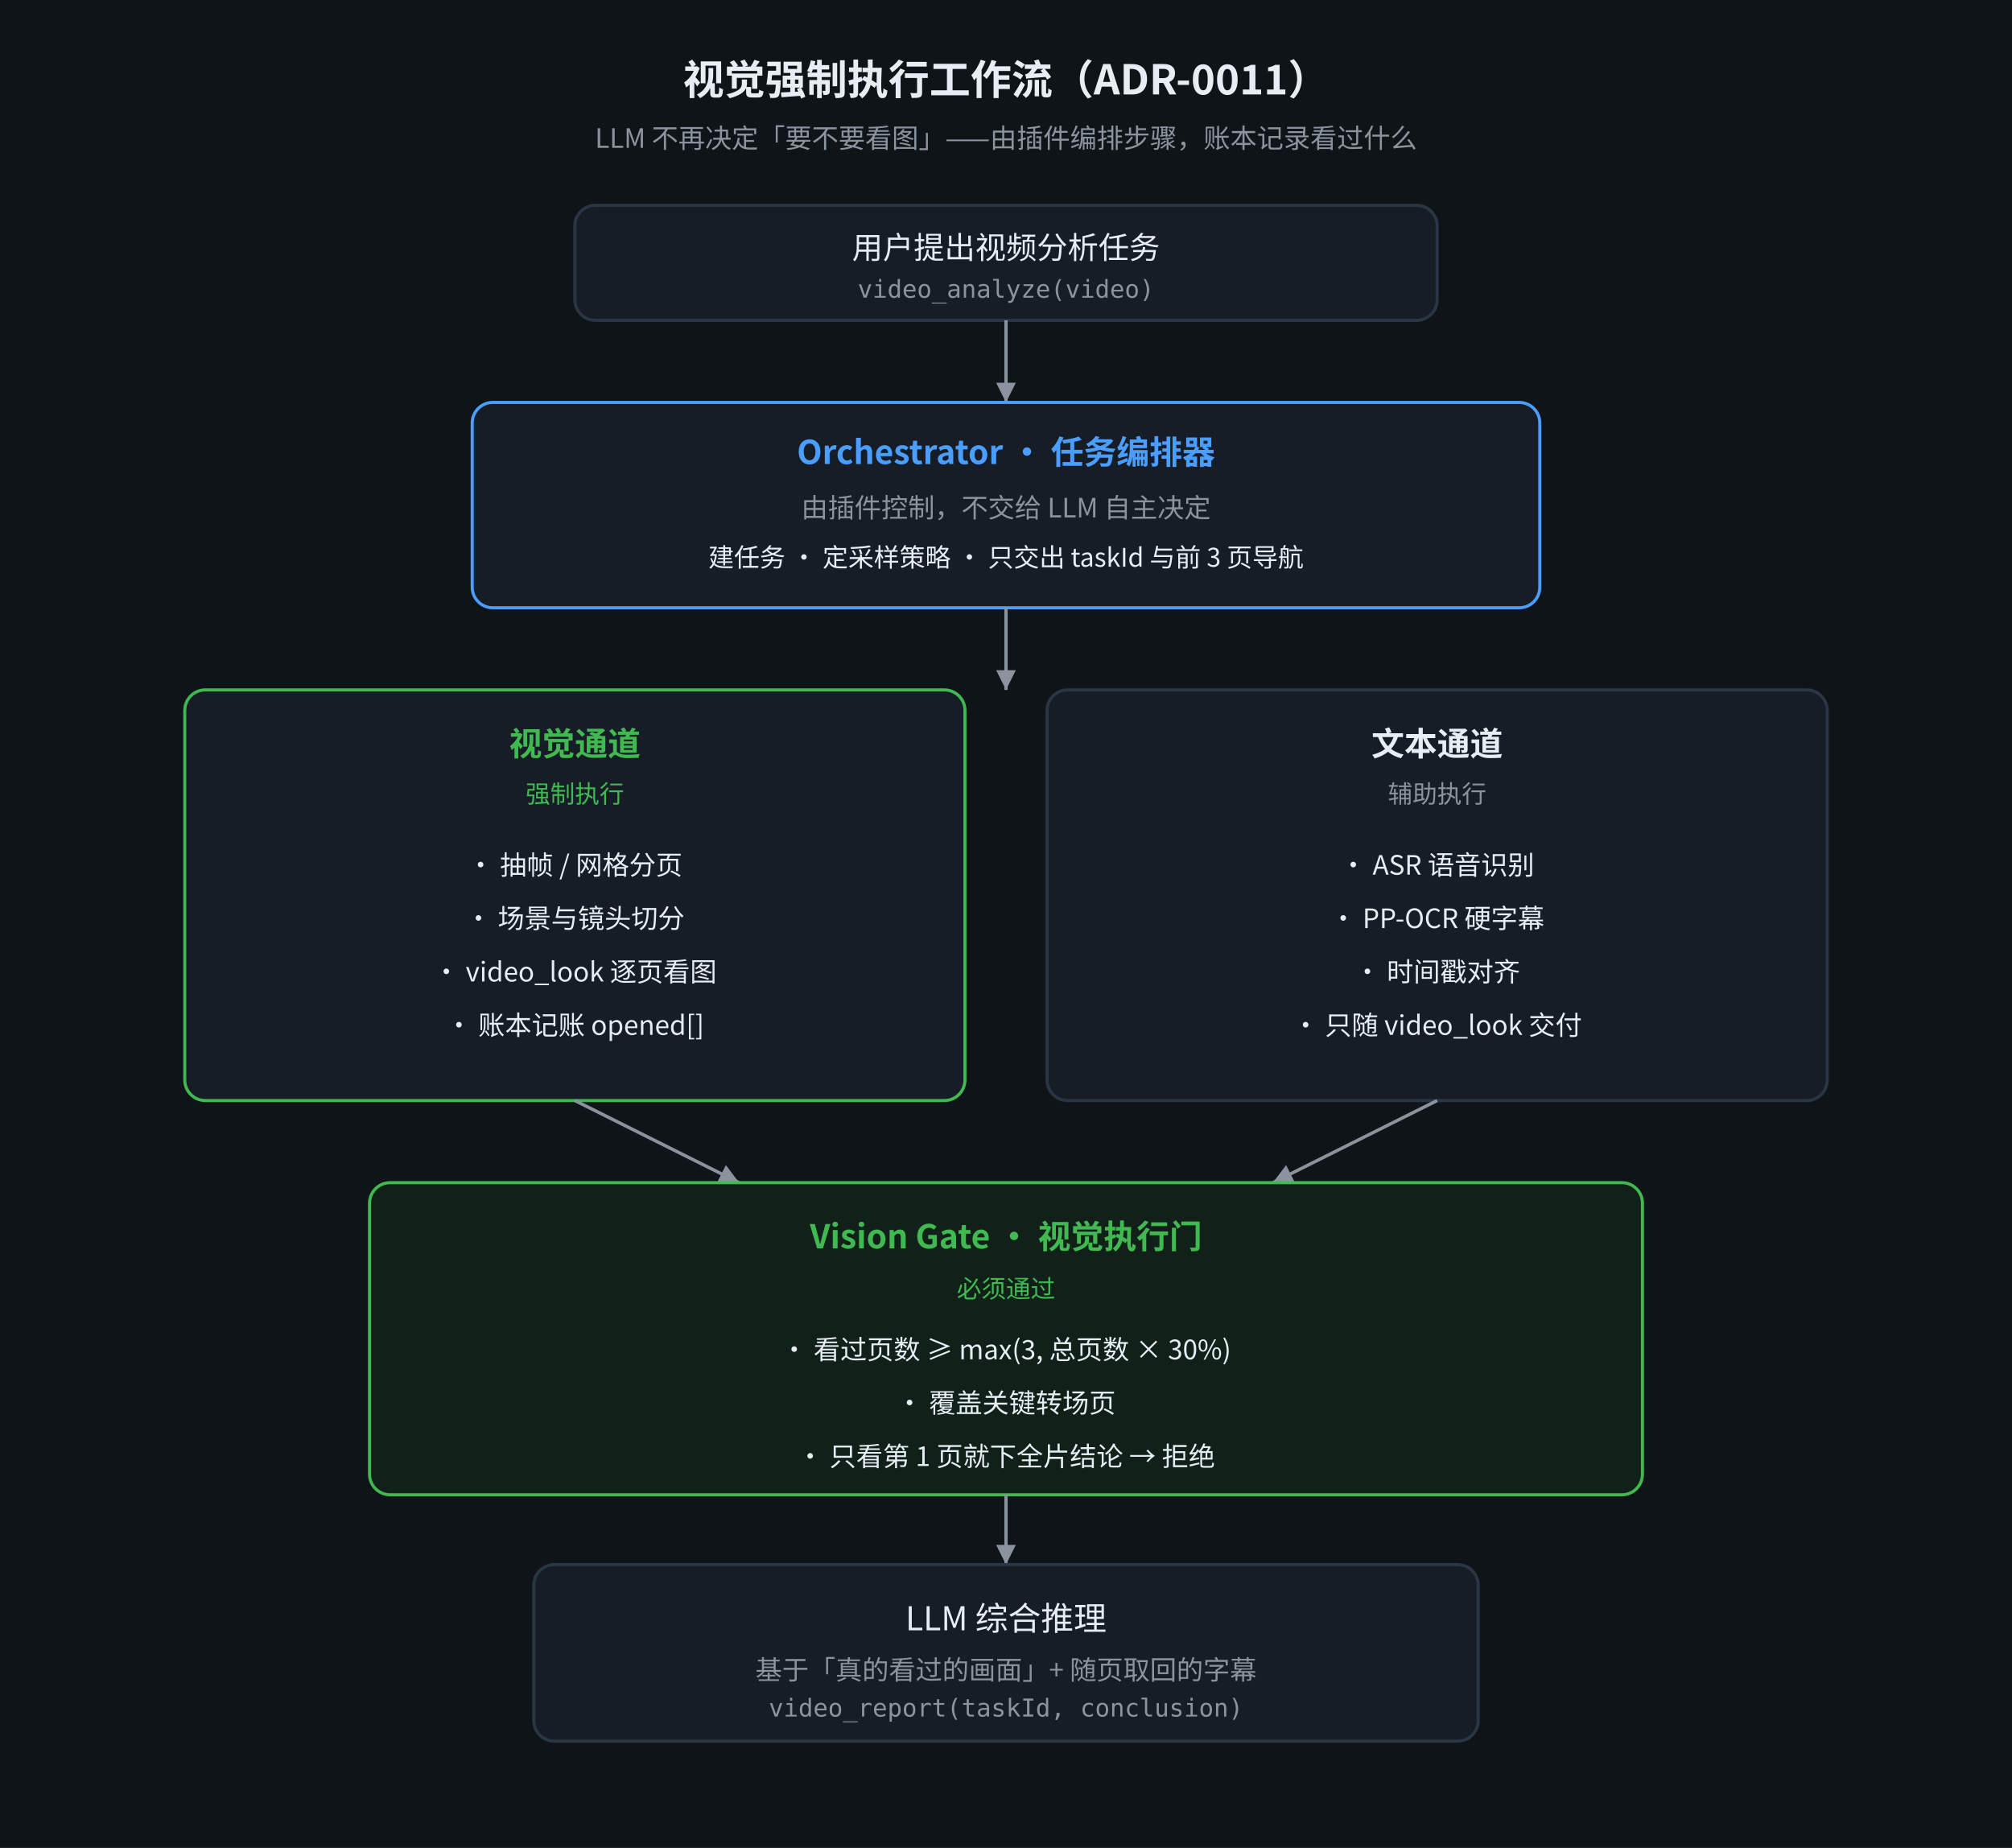
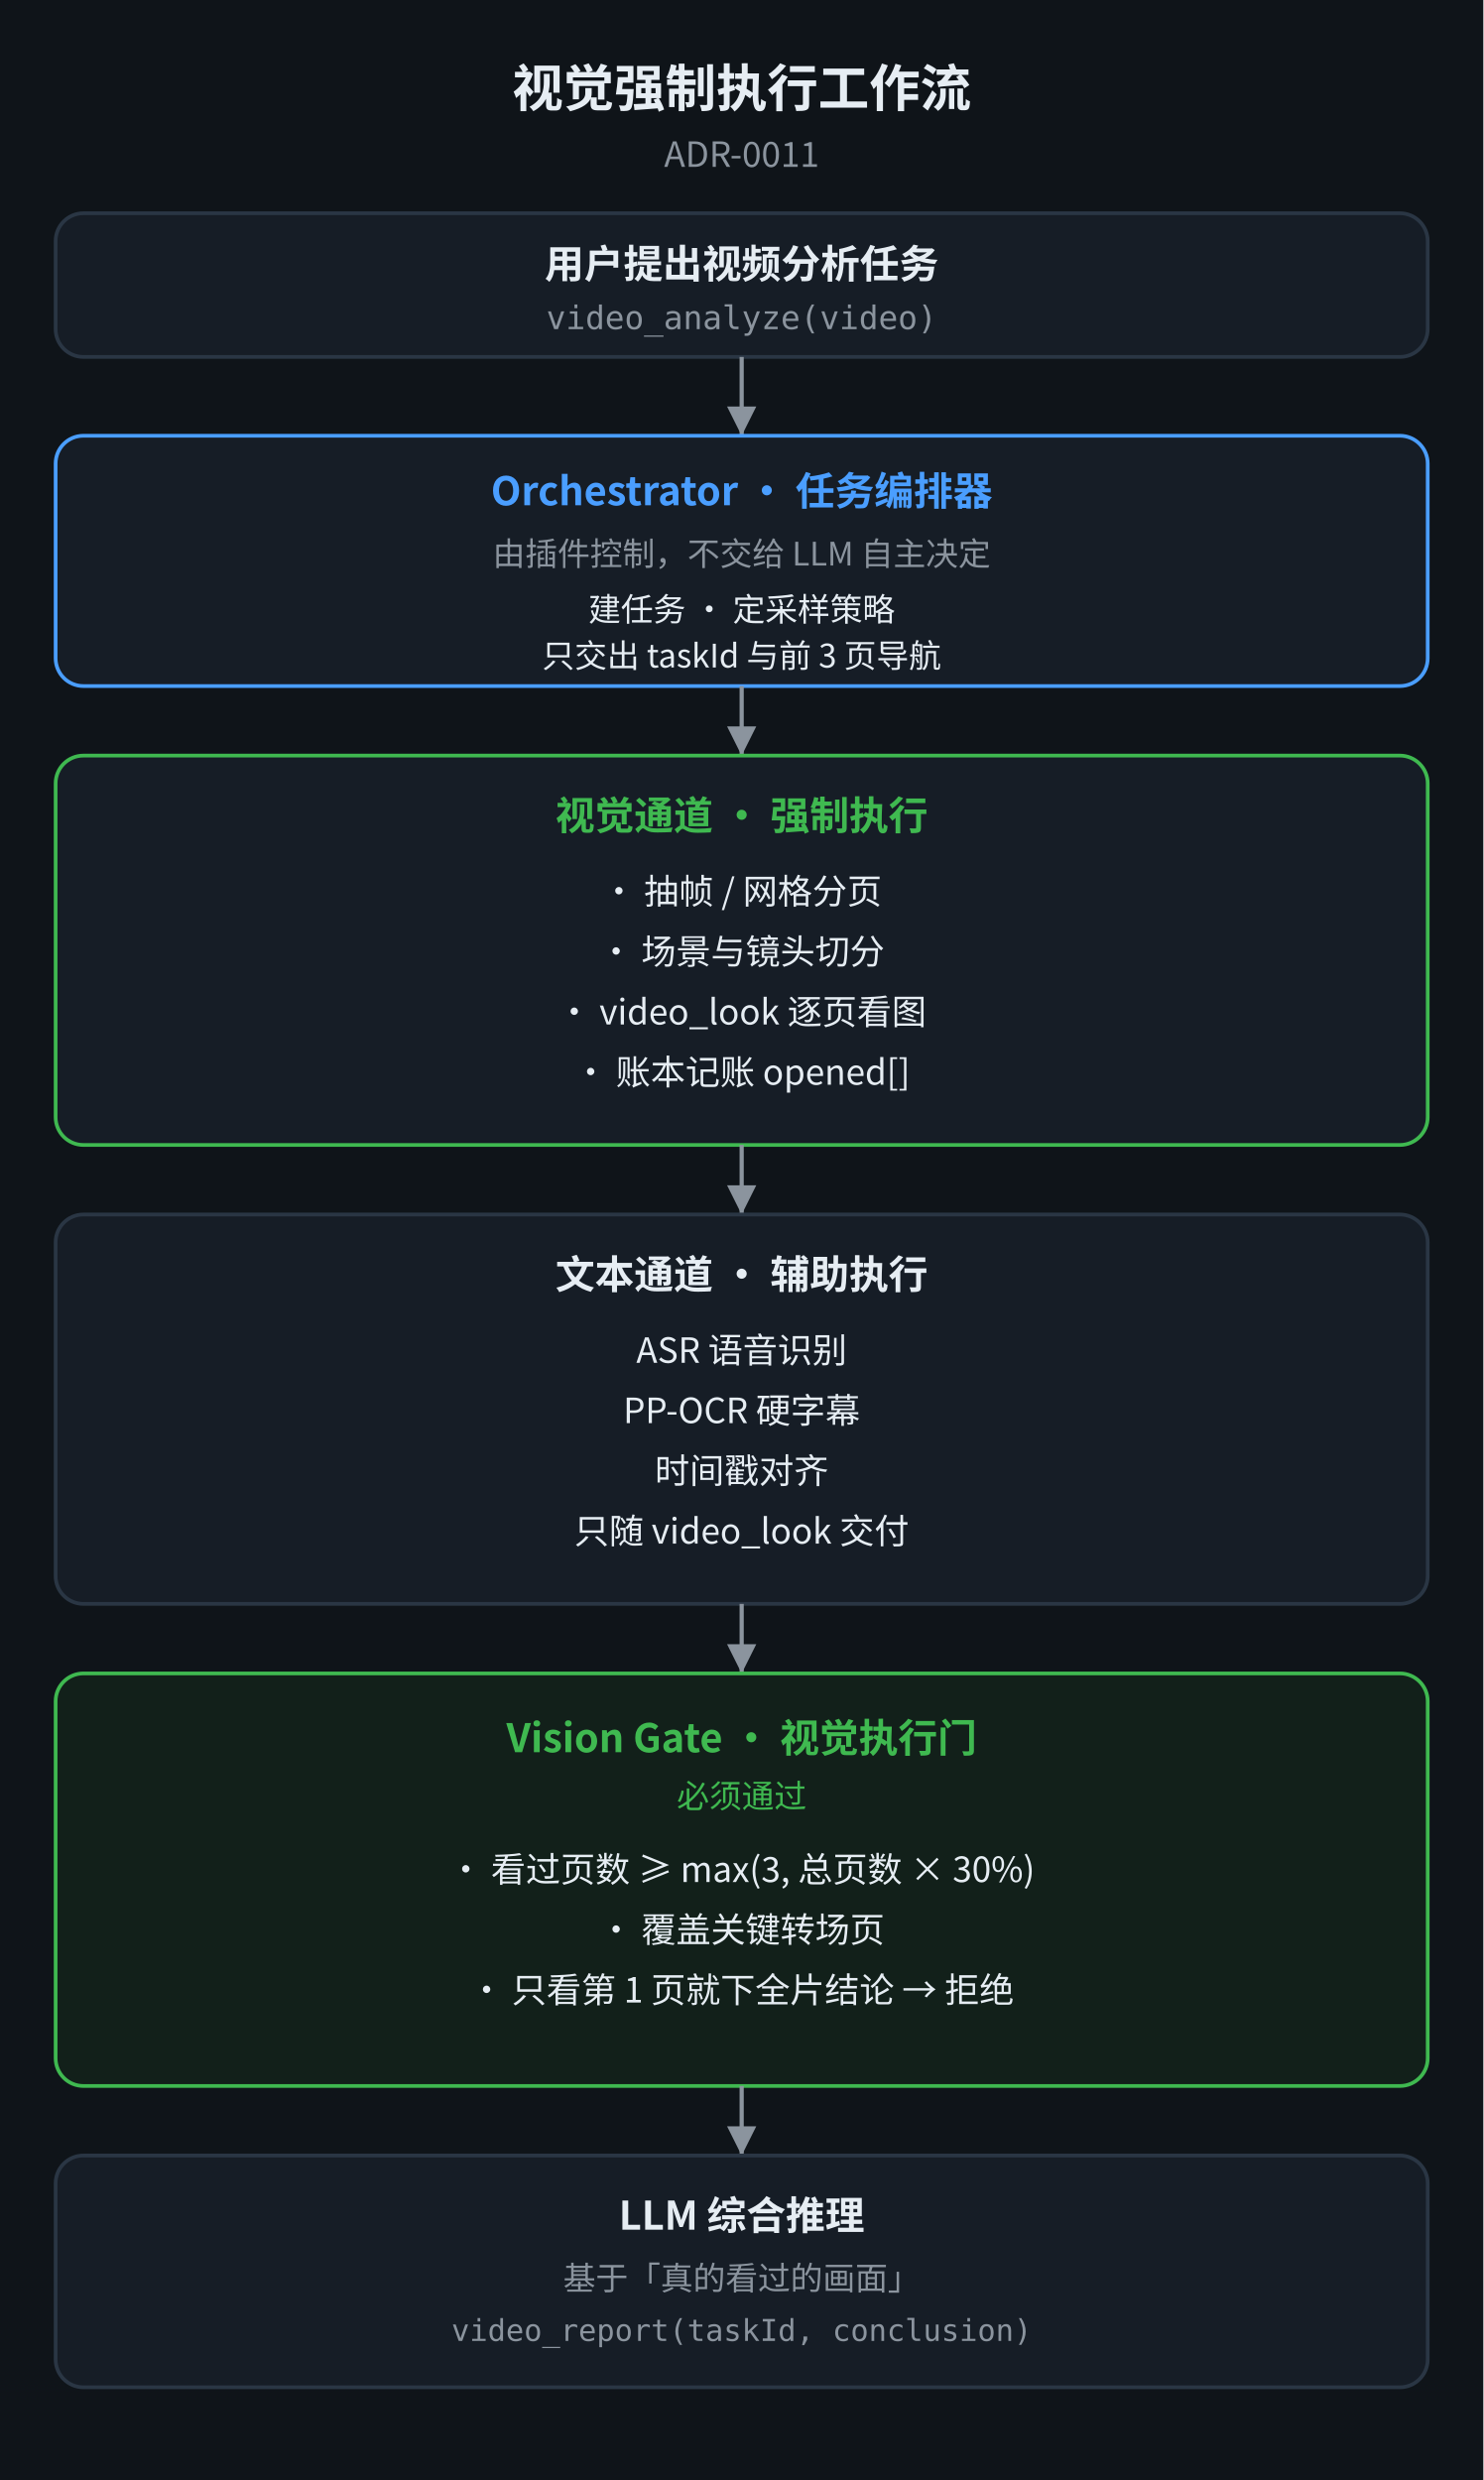
- <svg xmlns="http://www.w3.org/2000/svg" width="980" height="900" viewBox="0 0 980 900">
-   <rect width="980" height="900" fill="#0f1419" />
-   <text x="490" y="46" font-size="20" font-weight="600" fill="#e6edf3" text-anchor="middle" font-family="system-ui, -apple-system, PingFang SC, Noto Sans CJK SC, sans-serif">视觉强制执行工作流（ADR-0011）</text>
-   <text x="490" y="72" font-size="13" font-weight="400" fill="#8b949e" text-anchor="middle" font-family="system-ui, -apple-system, PingFang SC, Noto Sans CJK SC, sans-serif">LLM 不再决定「要不要看图」——由插件编排步骤，账本记录看过什么</text>
-   <rect x="280" y="100" width="420" height="56" rx="10" fill="#161d26" stroke="#2a3644" stroke-width="1.5" />
-   <text x="490" y="126" font-size="15" font-weight="500" fill="#e6edf3" text-anchor="middle" font-family="system-ui, -apple-system, PingFang SC, Noto Sans CJK SC, sans-serif">用户提出视频分析任务</text>
-   <text x="490" y="145" font-size="12" font-weight="400" fill="#8b949e" text-anchor="middle" font-family="ui-monospace, SFMono-Regular, Menlo, monospace">video_analyze(video)</text>
+ <svg xmlns="http://www.w3.org/2000/svg" width="640" height="1070" viewBox="0 0 640 1070">
+   <rect width="640" height="1070" fill="#0f1419" />
+   <text x="320" y="46" font-size="22" font-weight="700" fill="#e6edf3" text-anchor="middle" font-family="system-ui, -apple-system, PingFang SC, Noto Sans CJK SC, sans-serif">视觉强制执行工作流</text>
+   <text x="320" y="72" font-size="15" font-weight="400" fill="#8b949e" text-anchor="middle" font-family="system-ui, -apple-system, PingFang SC, Noto Sans CJK SC, sans-serif">ADR-0011</text>
+   <rect x="24" y="92" width="592" height="62" rx="12" fill="#161d26" stroke="#2a3644" stroke-width="1.6" />
+   <text x="320" y="120" font-size="17" font-weight="600" fill="#e6edf3" text-anchor="middle" font-family="system-ui, -apple-system, PingFang SC, Noto Sans CJK SC, sans-serif">用户提出视频分析任务</text>
+   <text x="320" y="142" font-size="14" font-weight="400" fill="#8b949e" text-anchor="middle" font-family="ui-monospace, SFMono-Regular, Menlo, monospace">video_analyze(video)</text>
  <defs>
-     <marker id="ah6" markerWidth="8" markerHeight="8" refX="6" refY="3" orient="auto">
-       <path d="M0,0 L6,3 L0,6 Z" fill="#8b949e" />
+     <marker id="a6" markerWidth="9" markerHeight="9" refX="7" refY="3.5" orient="auto">
+       <path d="M0,0 L7,3.5 L0,7 Z" fill="#8b949e" />
    </marker>
  </defs>
-   <line x1="490" y1="156" x2="490" y2="196" stroke="#8b949e" stroke-width="1.6" marker-end="url(#ah6)" />
-   <rect x="230" y="196" width="520" height="100" rx="10" fill="#161d26" stroke="#4a9eff" stroke-width="1.5" />
-   <text x="490" y="226" font-size="16" font-weight="600" fill="#4a9eff" text-anchor="middle" font-family="system-ui, -apple-system, PingFang SC, Noto Sans CJK SC, sans-serif">Orchestrator · 任务编排器</text>
-   <text x="490" y="252" font-size="13" font-weight="400" fill="#8b949e" text-anchor="middle" font-family="system-ui, -apple-system, PingFang SC, Noto Sans CJK SC, sans-serif">由插件控制，不交给 LLM 自主决定</text>
-   <text x="490" y="276" font-size="12.5" font-weight="400" fill="#e6edf3" text-anchor="middle" font-family="system-ui, -apple-system, PingFang SC, Noto Sans CJK SC, sans-serif">建任务 · 定采样策略 · 只交出 taskId 与前 3 页导航</text>
+   <line x1="320" y1="154" x2="320" y2="188" stroke="#8b949e" stroke-width="1.8" marker-end="url(#a6)" />
+   <rect x="24" y="188" width="592" height="108" rx="12" fill="#161d26" stroke="#4a9eff" stroke-width="1.6" />
+   <text x="320" y="218" font-size="17" font-weight="600" fill="#4a9eff" text-anchor="middle" font-family="system-ui, -apple-system, PingFang SC, Noto Sans CJK SC, sans-serif">Orchestrator · 任务编排器</text>
+   <text x="320" y="244" font-size="14" font-weight="400" fill="#8b949e" text-anchor="middle" font-family="system-ui, -apple-system, PingFang SC, Noto Sans CJK SC, sans-serif">由插件控制，不交给 LLM 自主决定</text>
+   <text x="320" y="268" font-size="14" font-weight="400" fill="#e6edf3" text-anchor="middle" font-family="system-ui, -apple-system, PingFang SC, Noto Sans CJK SC, sans-serif">建任务 · 定采样策略</text>
+   <text x="320" y="288" font-size="14" font-weight="400" fill="#e6edf3" text-anchor="middle" font-family="system-ui, -apple-system, PingFang SC, Noto Sans CJK SC, sans-serif">只交出 taskId 与前 3 页导航</text>
  <defs>
-     <marker id="ah12" markerWidth="8" markerHeight="8" refX="6" refY="3" orient="auto">
-       <path d="M0,0 L6,3 L0,6 Z" fill="#8b949e" />
+     <marker id="a13" markerWidth="9" markerHeight="9" refX="7" refY="3.5" orient="auto">
+       <path d="M0,0 L7,3.5 L0,7 Z" fill="#8b949e" />
    </marker>
  </defs>
-   <line x1="490" y1="296" x2="490" y2="336" stroke="#8b949e" stroke-width="1.6" marker-end="url(#ah12)" />
-   <rect x="90" y="336" width="380" height="200" rx="10" fill="#161d26" stroke="#3fb950" stroke-width="1.5" />
-   <text x="280" y="368" font-size="16" font-weight="600" fill="#3fb950" text-anchor="middle" font-family="system-ui, -apple-system, PingFang SC, Noto Sans CJK SC, sans-serif">视觉通道</text>
-   <text x="280" y="391" font-size="12" font-weight="400" fill="#3fb950" text-anchor="middle" font-family="system-ui, -apple-system, PingFang SC, Noto Sans CJK SC, sans-serif">强制执行</text>
-   <text x="280" y="426" font-size="13" font-weight="400" fill="#e6edf3" text-anchor="middle" font-family="system-ui, -apple-system, PingFang SC, Noto Sans CJK SC, sans-serif">· 抽帧 / 网格分页</text>
-   <text x="280" y="452" font-size="13" font-weight="400" fill="#e6edf3" text-anchor="middle" font-family="system-ui, -apple-system, PingFang SC, Noto Sans CJK SC, sans-serif">· 场景与镜头切分</text>
-   <text x="280" y="478" font-size="13" font-weight="400" fill="#e6edf3" text-anchor="middle" font-family="system-ui, -apple-system, PingFang SC, Noto Sans CJK SC, sans-serif">· video_look 逐页看图</text>
-   <text x="280" y="504" font-size="13" font-weight="400" fill="#e6edf3" text-anchor="middle" font-family="system-ui, -apple-system, PingFang SC, Noto Sans CJK SC, sans-serif">· 账本记账 opened[]</text>
-   <rect x="510" y="336" width="380" height="200" rx="10" fill="#161d26" stroke="#2a3644" stroke-width="1.5" />
-   <text x="700" y="368" font-size="16" font-weight="600" fill="#e6edf3" text-anchor="middle" font-family="system-ui, -apple-system, PingFang SC, Noto Sans CJK SC, sans-serif">文本通道</text>
-   <text x="700" y="391" font-size="12" font-weight="400" fill="#8b949e" text-anchor="middle" font-family="system-ui, -apple-system, PingFang SC, Noto Sans CJK SC, sans-serif">辅助执行</text>
-   <text x="700" y="426" font-size="13" font-weight="400" fill="#e6edf3" text-anchor="middle" font-family="system-ui, -apple-system, PingFang SC, Noto Sans CJK SC, sans-serif">· ASR 语音识别</text>
-   <text x="700" y="452" font-size="13" font-weight="400" fill="#e6edf3" text-anchor="middle" font-family="system-ui, -apple-system, PingFang SC, Noto Sans CJK SC, sans-serif">· PP-OCR 硬字幕</text>
-   <text x="700" y="478" font-size="13" font-weight="400" fill="#e6edf3" text-anchor="middle" font-family="system-ui, -apple-system, PingFang SC, Noto Sans CJK SC, sans-serif">· 时间戳对齐</text>
-   <text x="700" y="504" font-size="13" font-weight="400" fill="#e6edf3" text-anchor="middle" font-family="system-ui, -apple-system, PingFang SC, Noto Sans CJK SC, sans-serif">· 只随 video_look 交付</text>
+   <line x1="320" y1="296" x2="320" y2="326" stroke="#8b949e" stroke-width="1.8" marker-end="url(#a13)" />
+   <rect x="24" y="326" width="592" height="168" rx="12" fill="#161d26" stroke="#3fb950" stroke-width="1.6" />
+   <text x="320" y="358" font-size="17" font-weight="600" fill="#3fb950" text-anchor="middle" font-family="system-ui, -apple-system, PingFang SC, Noto Sans CJK SC, sans-serif">视觉通道 · 强制执行</text>
+   <text x="320" y="390" font-size="15" font-weight="400" fill="#e6edf3" text-anchor="middle" font-family="system-ui, -apple-system, PingFang SC, Noto Sans CJK SC, sans-serif">· 抽帧 / 网格分页</text>
+   <text x="320" y="416" font-size="15" font-weight="400" fill="#e6edf3" text-anchor="middle" font-family="system-ui, -apple-system, PingFang SC, Noto Sans CJK SC, sans-serif">· 场景与镜头切分</text>
+   <text x="320" y="442" font-size="15" font-weight="400" fill="#e6edf3" text-anchor="middle" font-family="system-ui, -apple-system, PingFang SC, Noto Sans CJK SC, sans-serif">· video_look 逐页看图</text>
+   <text x="320" y="468" font-size="15" font-weight="400" fill="#e6edf3" text-anchor="middle" font-family="system-ui, -apple-system, PingFang SC, Noto Sans CJK SC, sans-serif">· 账本记账 opened[]</text>
  <defs>
-     <marker id="ah28" markerWidth="8" markerHeight="8" refX="6" refY="3" orient="auto">
-       <path d="M0,0 L6,3 L0,6 Z" fill="#8b949e" />
+     <marker id="a21" markerWidth="9" markerHeight="9" refX="7" refY="3.5" orient="auto">
+       <path d="M0,0 L7,3.5 L0,7 Z" fill="#8b949e" />
    </marker>
  </defs>
-   <line x1="280" y1="536" x2="360" y2="576" stroke="#8b949e" stroke-width="1.6" marker-end="url(#ah28)" />
+   <line x1="320" y1="494" x2="320" y2="524" stroke="#8b949e" stroke-width="1.8" marker-end="url(#a21)" />
+   <rect x="24" y="524" width="592" height="168" rx="12" fill="#161d26" stroke="#2a3644" stroke-width="1.6" />
+   <text x="320" y="556" font-size="17" font-weight="600" fill="#e6edf3" text-anchor="middle" font-family="system-ui, -apple-system, PingFang SC, Noto Sans CJK SC, sans-serif">文本通道 · 辅助执行</text>
+   <text x="320" y="588" font-size="15" font-weight="400" fill="#e6edf3" text-anchor="middle" font-family="system-ui, -apple-system, PingFang SC, Noto Sans CJK SC, sans-serif">ASR 语音识别</text>
+   <text x="320" y="614" font-size="15" font-weight="400" fill="#e6edf3" text-anchor="middle" font-family="system-ui, -apple-system, PingFang SC, Noto Sans CJK SC, sans-serif">PP-OCR 硬字幕</text>
+   <text x="320" y="640" font-size="15" font-weight="400" fill="#e6edf3" text-anchor="middle" font-family="system-ui, -apple-system, PingFang SC, Noto Sans CJK SC, sans-serif">时间戳对齐</text>
+   <text x="320" y="666" font-size="15" font-weight="400" fill="#e6edf3" text-anchor="middle" font-family="system-ui, -apple-system, PingFang SC, Noto Sans CJK SC, sans-serif">只随 video_look 交付</text>
  <defs>
-     <marker id="ah30" markerWidth="8" markerHeight="8" refX="6" refY="3" orient="auto">
-       <path d="M0,0 L6,3 L0,6 Z" fill="#8b949e" />
+     <marker id="a29" markerWidth="9" markerHeight="9" refX="7" refY="3.5" orient="auto">
+       <path d="M0,0 L7,3.5 L0,7 Z" fill="#8b949e" />
    </marker>
  </defs>
-   <line x1="700" y1="536" x2="620" y2="576" stroke="#8b949e" stroke-width="1.6" marker-end="url(#ah30)" />
-   <rect x="180" y="576" width="620" height="152" rx="10" fill="#12201a" stroke="#3fb950" stroke-width="1.5" />
-   <text x="490" y="608" font-size="16" font-weight="600" fill="#3fb950" text-anchor="middle" font-family="system-ui, -apple-system, PingFang SC, Noto Sans CJK SC, sans-serif">Vision Gate · 视觉执行门</text>
-   <text x="490" y="632" font-size="12" font-weight="400" fill="#3fb950" text-anchor="middle" font-family="system-ui, -apple-system, PingFang SC, Noto Sans CJK SC, sans-serif">必须通过</text>
-   <text x="490" y="662" font-size="13" font-weight="400" fill="#e6edf3" text-anchor="middle" font-family="system-ui, -apple-system, PingFang SC, Noto Sans CJK SC, sans-serif">· 看过页数 ≥ max(3, 总页数 × 30%)</text>
-   <text x="490" y="688" font-size="13" font-weight="400" fill="#e6edf3" text-anchor="middle" font-family="system-ui, -apple-system, PingFang SC, Noto Sans CJK SC, sans-serif">· 覆盖关键转场页</text>
-   <text x="490" y="714" font-size="13" font-weight="400" fill="#e6edf3" text-anchor="middle" font-family="system-ui, -apple-system, PingFang SC, Noto Sans CJK SC, sans-serif">· 只看第 1 页就下全片结论 → 拒绝</text>
+   <line x1="320" y1="692" x2="320" y2="722" stroke="#8b949e" stroke-width="1.8" marker-end="url(#a29)" />
+   <rect x="24" y="722" width="592" height="178" rx="12" fill="#12201a" stroke="#3fb950" stroke-width="1.6" />
+   <text x="320" y="756" font-size="17" font-weight="600" fill="#3fb950" text-anchor="middle" font-family="system-ui, -apple-system, PingFang SC, Noto Sans CJK SC, sans-serif">Vision Gate · 视觉执行门</text>
+   <text x="320" y="780" font-size="14" font-weight="400" fill="#3fb950" text-anchor="middle" font-family="system-ui, -apple-system, PingFang SC, Noto Sans CJK SC, sans-serif">必须通过</text>
+   <text x="320" y="812" font-size="15" font-weight="400" fill="#e6edf3" text-anchor="middle" font-family="system-ui, -apple-system, PingFang SC, Noto Sans CJK SC, sans-serif">· 看过页数 ≥ max(3, 总页数 × 30%)</text>
+   <text x="320" y="838" font-size="15" font-weight="400" fill="#e6edf3" text-anchor="middle" font-family="system-ui, -apple-system, PingFang SC, Noto Sans CJK SC, sans-serif">· 覆盖关键转场页</text>
+   <text x="320" y="864" font-size="15" font-weight="400" fill="#e6edf3" text-anchor="middle" font-family="system-ui, -apple-system, PingFang SC, Noto Sans CJK SC, sans-serif">· 只看第 1 页就下全片结论 → 拒绝</text>
  <defs>
-     <marker id="ah38" markerWidth="8" markerHeight="8" refX="6" refY="3" orient="auto">
-       <path d="M0,0 L6,3 L0,6 Z" fill="#8b949e" />
+     <marker id="a37" markerWidth="9" markerHeight="9" refX="7" refY="3.5" orient="auto">
+       <path d="M0,0 L7,3.5 L0,7 Z" fill="#8b949e" />
    </marker>
  </defs>
-   <line x1="490" y1="728" x2="490" y2="762" stroke="#8b949e" stroke-width="1.6" marker-end="url(#ah38)" />
-   <rect x="260" y="762" width="460" height="86" rx="10" fill="#161d26" stroke="#2a3644" stroke-width="1.5" />
-   <text x="490" y="794" font-size="16" font-weight="500" fill="#e6edf3" text-anchor="middle" font-family="system-ui, -apple-system, PingFang SC, Noto Sans CJK SC, sans-serif">LLM 综合推理</text>
-   <text x="490" y="818" font-size="13" font-weight="400" fill="#8b949e" text-anchor="middle" font-family="system-ui, -apple-system, PingFang SC, Noto Sans CJK SC, sans-serif">基于「真的看过的画面」+ 随页取回的字幕</text>
-   <text x="490" y="836" font-size="12" font-weight="400" fill="#8b949e" text-anchor="middle" font-family="ui-monospace, SFMono-Regular, Menlo, monospace">video_report(taskId, conclusion)</text>
+   <line x1="320" y1="900" x2="320" y2="930" stroke="#8b949e" stroke-width="1.8" marker-end="url(#a37)" />
+   <rect x="24" y="930" width="592" height="100" rx="12" fill="#161d26" stroke="#2a3644" stroke-width="1.6" />
+   <text x="320" y="962" font-size="17" font-weight="600" fill="#e6edf3" text-anchor="middle" font-family="system-ui, -apple-system, PingFang SC, Noto Sans CJK SC, sans-serif">LLM 综合推理</text>
+   <text x="320" y="988" font-size="14" font-weight="400" fill="#8b949e" text-anchor="middle" font-family="system-ui, -apple-system, PingFang SC, Noto Sans CJK SC, sans-serif">基于「真的看过的画面」</text>
+   <text x="320" y="1010" font-size="13" font-weight="400" fill="#8b949e" text-anchor="middle" font-family="ui-monospace, SFMono-Regular, Menlo, monospace">video_report(taskId, conclusion)</text>
</svg>
